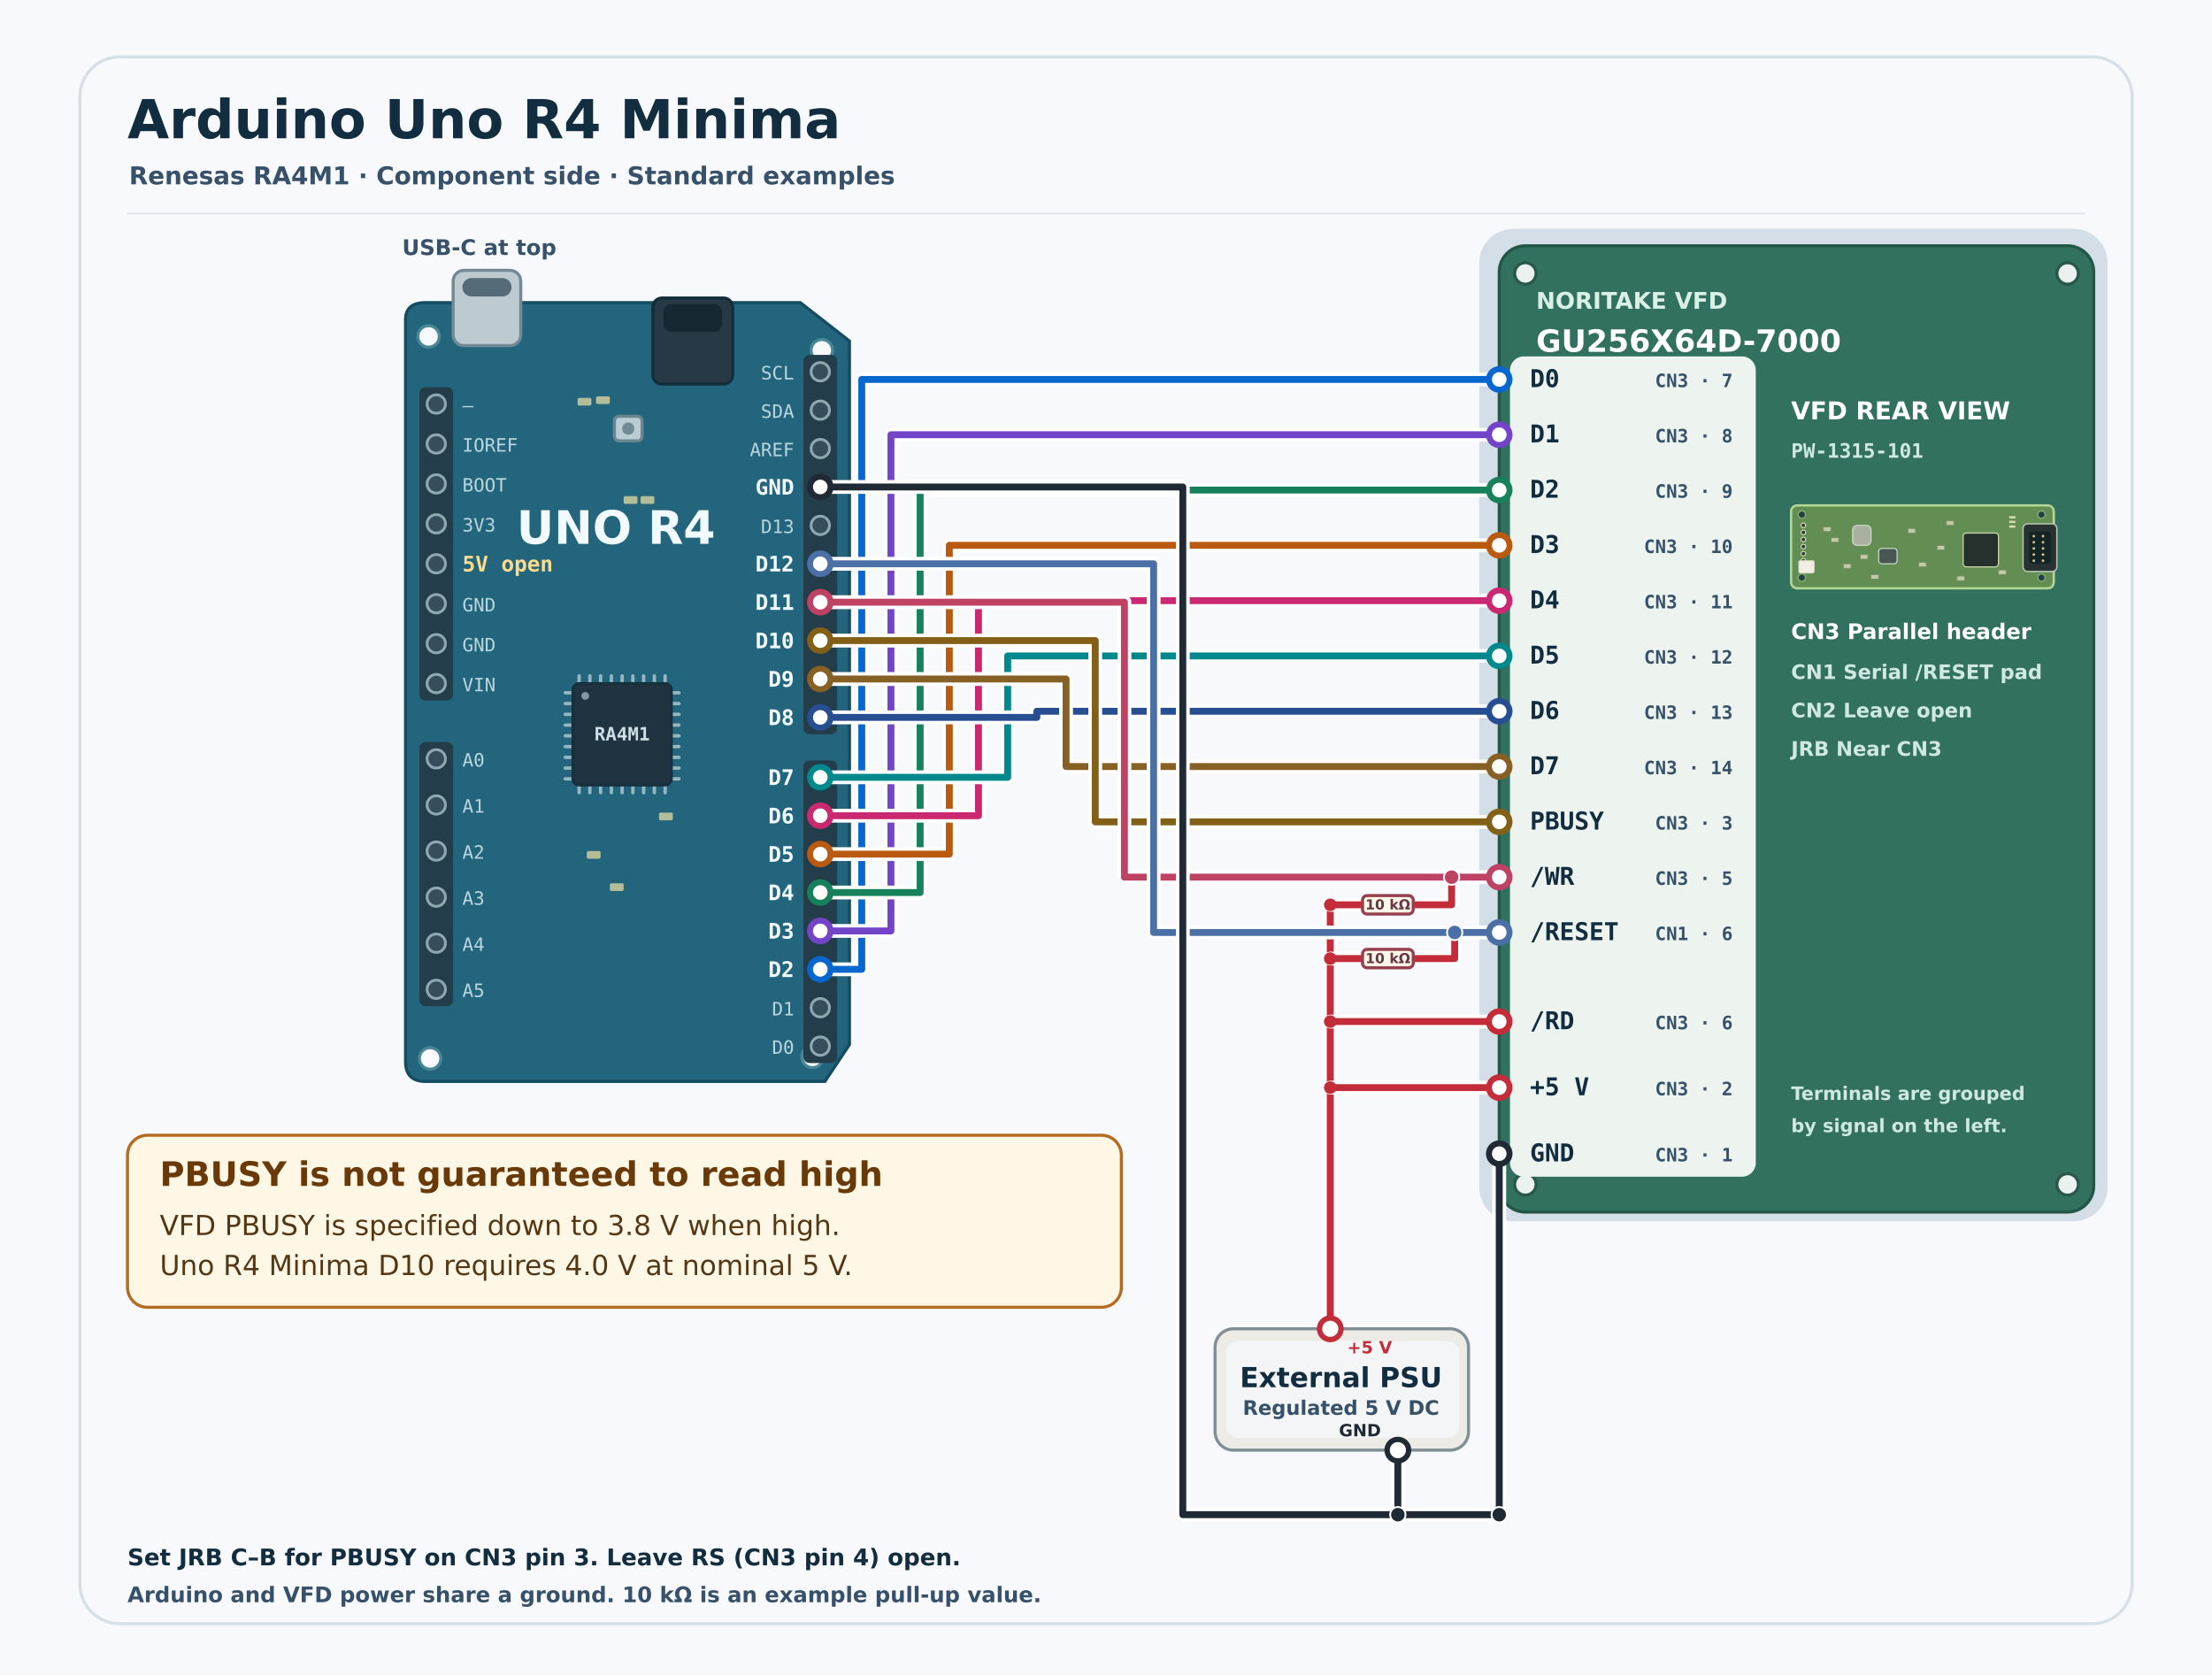
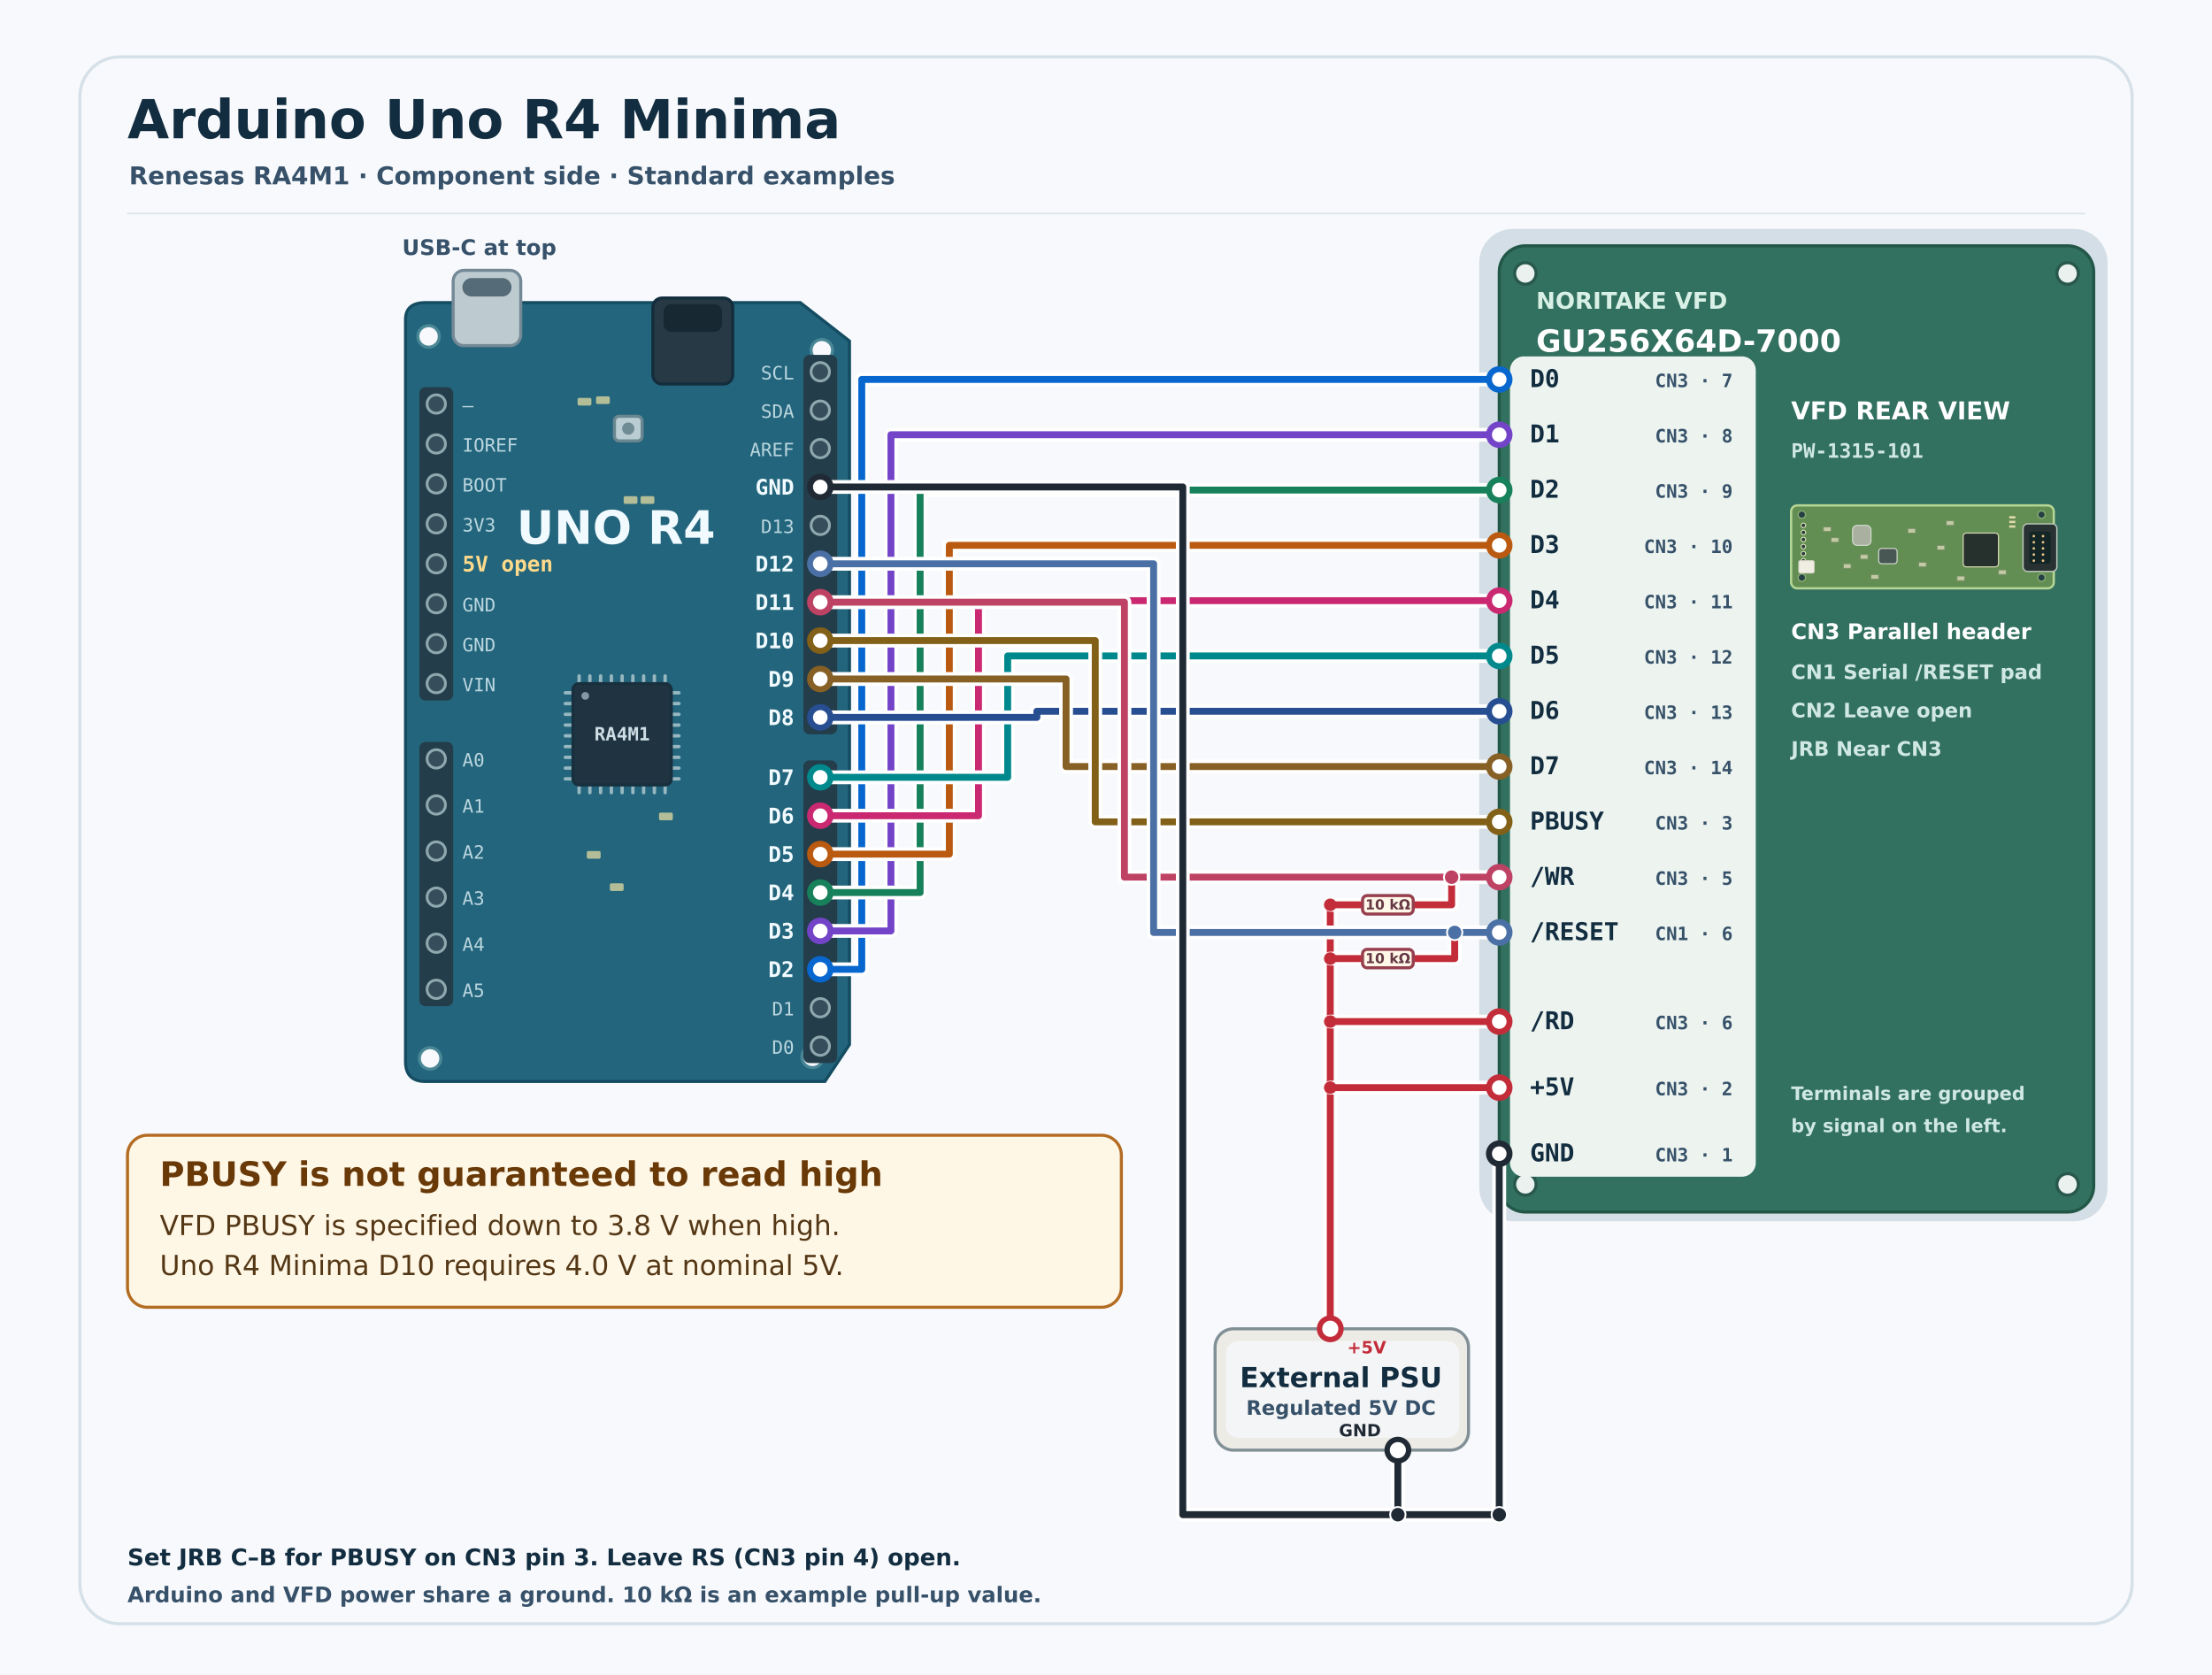
<svg xmlns="http://www.w3.org/2000/svg" width="1440" height="1090" viewBox="0 0 1440 1090" role="img" aria-labelledby="title description">
  <defs>
    <linearGradient id="glass" x2="0%" y2="100%">
      <stop stop-color="#13384a" />
      <stop offset="1" stop-color="#09232f" />
    </linearGradient>
    <pattern id="pixels" width="7" height="7" patternUnits="userSpaceOnUse">
      <rect width="3" height="3" rx="1" fill="#6497a5" opacity=".20" />
    </pattern>
  </defs>
  <rect x="0" y="0" width="1440" height="1090" rx="0" fill="#f7f9fc" stroke="none" stroke-width="1" />
  <rect x="52" y="37" width="1336" height="1020" rx="26" fill="none" stroke="#d5e0e8" stroke-width="2" />
  <text x="83" y="90" fill="#132d40" text-anchor="start" font-family="DejaVu Sans, Arial, sans-serif" font-size="35" font-weight="800">Arduino Uno R4 Minima</text>
  <text x="84" y="120" fill="#365169" text-anchor="start" font-family="DejaVu Sans, Arial, sans-serif" font-size="16" font-weight="550">Renesas RA4M1   ·   Component side   ·   Standard examples</text>
  <polyline points="83,139 1357,139" fill="none" stroke="#d9e4eb" stroke-width="1" stroke-linejoin="round" stroke-linecap="round" />
  <path d="M264 208 Q264 197 277 197 H521 L553 222 V680 L537 704 H277 Q264 704 264 691Z" fill="#23657c" stroke="#144c61" stroke-width="2" />
  <rect x="295" y="176" width="44" height="49" rx="7" fill="#bdcbd1" stroke="#748996" stroke-width="2" />
  <rect x="301" y="181" width="32" height="12" rx="6" fill="#556b77" stroke="none" stroke-width="1" />
  <rect x="425" y="194" width="52" height="56" rx="6" fill="#263944" stroke="#132d3d" stroke-width="2" />
  <rect x="432" y="198" width="38" height="18" rx="5" fill="#172833" stroke="none" stroke-width="1" />
  <text x="312" y="166" fill="#365169" text-anchor="middle" font-family="DejaVu Sans, Arial, sans-serif" font-size="14" font-weight="700">USB-C at top</text>
  <circle cx="279" cy="219" r="7" fill="#f7f9fc" stroke="#4a8796" stroke-width="2" />
  <circle cx="535" cy="228" r="7" fill="#f7f9fc" stroke="#4a8796" stroke-width="2" />
  <circle cx="280" cy="689" r="7" fill="#f7f9fc" stroke="#4a8796" stroke-width="2" />
  <circle cx="529" cy="688" r="7" fill="#f7f9fc" stroke="#4a8796" stroke-width="2" />
  <rect x="400" y="271" width="18" height="16" rx="3" fill="#bacdd3" stroke="#6a8791" stroke-width="2" />
  <circle cx="409" cy="279" r="4" fill="#6f8b94" stroke="none" stroke-width="1" />
  <rect x="376" y="259" width="9" height="5" rx="1" fill="#b3bd97" stroke="none" stroke-width="1" />
  <rect x="388" y="258" width="9" height="5" rx="1" fill="#b3bd97" stroke="none" stroke-width="1" />
  <rect x="406" y="323" width="9" height="5" rx="1" fill="#b3bd97" stroke="none" stroke-width="1" />
  <rect x="417" y="323" width="9" height="5" rx="1" fill="#b3bd97" stroke="none" stroke-width="1" />
  <rect x="382" y="554" width="9" height="5" rx="1" fill="#b3bd97" stroke="none" stroke-width="1" />
  <rect x="397" y="575" width="9" height="5" rx="1" fill="#b3bd97" stroke="none" stroke-width="1" />
  <rect x="429" y="529" width="9" height="5" rx="1" fill="#b3bd97" stroke="none" stroke-width="1" />
  <text x="401" y="354" fill="#f1fbff" text-anchor="middle" font-family="DejaVu Sans, Arial, sans-serif" font-size="30" font-weight="800">UNO R4</text>
  <g stroke="#97b7c0" stroke-width="2.2" stroke-linecap="round">
    <path d="M377 440v76 M368 451h74" />
    <path d="M384 440v76 M368 458h74" />
    <path d="M391 440v76 M368 465h74" />
    <path d="M398 440v76 M368 472h74" />
    <path d="M405 440v76 M368 479h74" />
    <path d="M412 440v76 M368 486h74" />
    <path d="M419 440v76 M368 493h74" />
    <path d="M426 440v76 M368 500h74" />
    <path d="M433 440v76 M368 507h74" />
  </g>
  <rect x="373" y="445" width="64" height="66" rx="4" fill="#203341" stroke="#18303e" stroke-width="2" />
  <circle cx="381" cy="453" r="2.5" fill="#829aa5" />
  <text x="405" y="482" fill="#cfdee5" text-anchor="middle" font-family="monospace" font-size="12" font-weight="650">RA4M1</text>
  <rect x="273" y="252" width="22" height="204" rx="4" fill="#233d4a" stroke="none" stroke-width="1" />
  <circle cx="284" cy="263" r="6" fill="#364e5b" stroke="#8fa8af" stroke-width="1.8" />
  <text x="301" y="268" fill="#bad6df" text-anchor="start" font-family="monospace" font-size="12" font-weight="450">–</text>
  <circle cx="284" cy="289" r="6" fill="#364e5b" stroke="#8fa8af" stroke-width="1.8" />
  <text x="301" y="294" fill="#bad6df" text-anchor="start" font-family="monospace" font-size="12" font-weight="450">IOREF</text>
  <circle cx="284" cy="315" r="6" fill="#364e5b" stroke="#8fa8af" stroke-width="1.8" />
  <text x="301" y="320" fill="#bad6df" text-anchor="start" font-family="monospace" font-size="12" font-weight="450">BOOT</text>
  <circle cx="284" cy="341" r="6" fill="#364e5b" stroke="#8fa8af" stroke-width="1.8" />
  <text x="301" y="346" fill="#bad6df" text-anchor="start" font-family="monospace" font-size="12" font-weight="450">3V3</text>
  <circle cx="284" cy="367" r="6" fill="#364e5b" stroke="#8fa8af" stroke-width="1.8" />
  <text x="301" y="372" fill="#ffda8b" text-anchor="start" font-family="monospace" font-size="14" font-weight="750">5V open</text>
  <circle cx="284" cy="393" r="6" fill="#364e5b" stroke="#8fa8af" stroke-width="1.8" />
  <text x="301" y="398" fill="#bad6df" text-anchor="start" font-family="monospace" font-size="12" font-weight="450">GND</text>
  <circle cx="284" cy="419" r="6" fill="#364e5b" stroke="#8fa8af" stroke-width="1.8" />
  <text x="301" y="424" fill="#bad6df" text-anchor="start" font-family="monospace" font-size="12" font-weight="450">GND</text>
  <circle cx="284" cy="445" r="6" fill="#364e5b" stroke="#8fa8af" stroke-width="1.8" />
  <text x="301" y="450" fill="#bad6df" text-anchor="start" font-family="monospace" font-size="12" font-weight="450">VIN</text>
  <rect x="273" y="483" width="22" height="172" rx="4" fill="#233d4a" stroke="none" stroke-width="1" />
  <circle cx="284" cy="494" r="6" fill="#364e5b" stroke="#8fa8af" stroke-width="1.8" />
  <text x="301" y="499" fill="#bad6df" text-anchor="start" font-family="monospace" font-size="12" font-weight="450">A0</text>
  <circle cx="284" cy="524" r="6" fill="#364e5b" stroke="#8fa8af" stroke-width="1.8" />
  <text x="301" y="529" fill="#bad6df" text-anchor="start" font-family="monospace" font-size="12" font-weight="450">A1</text>
  <circle cx="284" cy="554" r="6" fill="#364e5b" stroke="#8fa8af" stroke-width="1.8" />
  <text x="301" y="559" fill="#bad6df" text-anchor="start" font-family="monospace" font-size="12" font-weight="450">A2</text>
  <circle cx="284" cy="584" r="6" fill="#364e5b" stroke="#8fa8af" stroke-width="1.8" />
  <text x="301" y="589" fill="#bad6df" text-anchor="start" font-family="monospace" font-size="12" font-weight="450">A3</text>
  <circle cx="284" cy="614" r="6" fill="#364e5b" stroke="#8fa8af" stroke-width="1.8" />
  <text x="301" y="619" fill="#bad6df" text-anchor="start" font-family="monospace" font-size="12" font-weight="450">A4</text>
  <circle cx="284" cy="644" r="6" fill="#364e5b" stroke="#8fa8af" stroke-width="1.8" />
  <text x="301" y="649" fill="#bad6df" text-anchor="start" font-family="monospace" font-size="12" font-weight="450">A5</text>
  <rect x="523" y="231" width="22" height="247" rx="4" fill="#233d4a" stroke="none" stroke-width="1" />
  <circle cx="534" cy="242" r="6" fill="#364e5b" stroke="#8fa8af" stroke-width="1.8" />
  <text x="517" y="247" fill="#bad6df" text-anchor="end" font-family="monospace" font-size="12" font-weight="450">SCL</text>
  <circle cx="534" cy="267" r="6" fill="#364e5b" stroke="#8fa8af" stroke-width="1.8" />
  <text x="517" y="272" fill="#bad6df" text-anchor="end" font-family="monospace" font-size="12" font-weight="450">SDA</text>
  <circle cx="534" cy="292" r="6" fill="#364e5b" stroke="#8fa8af" stroke-width="1.8" />
  <text x="517" y="297" fill="#bad6df" text-anchor="end" font-family="monospace" font-size="12" font-weight="450">AREF</text>
  <circle cx="534" cy="317" r="6" fill="#364e5b" stroke="#8fa8af" stroke-width="1.8" />
  <text x="517" y="322" fill="#f1fbff" text-anchor="end" font-family="monospace" font-size="14" font-weight="750">GND</text>
  <circle cx="534" cy="342" r="6" fill="#364e5b" stroke="#8fa8af" stroke-width="1.8" />
  <text x="517" y="347" fill="#bad6df" text-anchor="end" font-family="monospace" font-size="12" font-weight="450">D13</text>
  <circle cx="534" cy="367" r="6" fill="#364e5b" stroke="#8fa8af" stroke-width="1.8" />
  <text x="517" y="372" fill="#f1fbff" text-anchor="end" font-family="monospace" font-size="14" font-weight="750">D12</text>
  <circle cx="534" cy="392" r="6" fill="#364e5b" stroke="#8fa8af" stroke-width="1.8" />
  <text x="517" y="397" fill="#f1fbff" text-anchor="end" font-family="monospace" font-size="14" font-weight="750">D11</text>
  <circle cx="534" cy="417" r="6" fill="#364e5b" stroke="#8fa8af" stroke-width="1.8" />
  <text x="517" y="422" fill="#f1fbff" text-anchor="end" font-family="monospace" font-size="14" font-weight="750">D10</text>
  <circle cx="534" cy="442" r="6" fill="#364e5b" stroke="#8fa8af" stroke-width="1.8" />
  <text x="517" y="447" fill="#f1fbff" text-anchor="end" font-family="monospace" font-size="14" font-weight="750">D9</text>
  <circle cx="534" cy="467" r="6" fill="#364e5b" stroke="#8fa8af" stroke-width="1.8" />
  <text x="517" y="472" fill="#f1fbff" text-anchor="end" font-family="monospace" font-size="14" font-weight="750">D8</text>
  <rect x="523" y="495" width="22" height="197" rx="4" fill="#233d4a" stroke="none" stroke-width="1" />
  <circle cx="534" cy="506" r="6" fill="#364e5b" stroke="#8fa8af" stroke-width="1.8" />
  <text x="517" y="511" fill="#f1fbff" text-anchor="end" font-family="monospace" font-size="14" font-weight="750">D7</text>
  <circle cx="534" cy="531" r="6" fill="#364e5b" stroke="#8fa8af" stroke-width="1.8" />
  <text x="517" y="536" fill="#f1fbff" text-anchor="end" font-family="monospace" font-size="14" font-weight="750">D6</text>
  <circle cx="534" cy="556" r="6" fill="#364e5b" stroke="#8fa8af" stroke-width="1.8" />
  <text x="517" y="561" fill="#f1fbff" text-anchor="end" font-family="monospace" font-size="14" font-weight="750">D5</text>
  <circle cx="534" cy="581" r="6" fill="#364e5b" stroke="#8fa8af" stroke-width="1.8" />
  <text x="517" y="586" fill="#f1fbff" text-anchor="end" font-family="monospace" font-size="14" font-weight="750">D4</text>
  <circle cx="534" cy="606" r="6" fill="#364e5b" stroke="#8fa8af" stroke-width="1.8" />
  <text x="517" y="611" fill="#f1fbff" text-anchor="end" font-family="monospace" font-size="14" font-weight="750">D3</text>
  <circle cx="534" cy="631" r="6" fill="#364e5b" stroke="#8fa8af" stroke-width="1.8" />
  <text x="517" y="636" fill="#f1fbff" text-anchor="end" font-family="monospace" font-size="14" font-weight="750">D2</text>
  <circle cx="534" cy="656" r="6" fill="#364e5b" stroke="#8fa8af" stroke-width="1.8" />
  <text x="517" y="661" fill="#bad6df" text-anchor="end" font-family="monospace" font-size="12" font-weight="450">D1</text>
  <circle cx="534" cy="681" r="6" fill="#364e5b" stroke="#8fa8af" stroke-width="1.8" />
  <text x="517" y="686" fill="#bad6df" text-anchor="end" font-family="monospace" font-size="12" font-weight="450">D0</text>
  <rect x="963" y="149" width="409" height="646" rx="22" fill="#d4dee6" stroke="none" stroke-width="1" />
  <rect x="976" y="160" width="387" height="629" rx="17" fill="#32705f" stroke="#225748" stroke-width="2" />
  <circle cx="993" cy="178" r="7" fill="#eaf1ef" stroke="#28584b" stroke-width="2" />
  <circle cx="1346" cy="178" r="7" fill="#eaf1ef" stroke="#28584b" stroke-width="2" />
  <circle cx="993" cy="771" r="7" fill="#eaf1ef" stroke="#28584b" stroke-width="2" />
  <circle cx="1346" cy="771" r="7" fill="#eaf1ef" stroke="#28584b" stroke-width="2" />
  <text x="1000" y="201" fill="#d9f0e7" text-anchor="start" font-family="DejaVu Sans, Arial, sans-serif" font-size="15" font-weight="750">NORITAKE VFD</text>
  <text x="1000" y="229" fill="#ffffff" text-anchor="start" font-family="DejaVu Sans, Arial, sans-serif" font-size="20" font-weight="800">GU256X64D-7000</text>
  <text x="1166" y="273" fill="#ffffff" text-anchor="start" font-family="DejaVu Sans, Arial, sans-serif" font-size="16" font-weight="800">VFD REAR VIEW</text>
  <text x="1166" y="298" fill="#d0e8e2" text-anchor="start" font-family="monospace" font-size="13" font-weight="680">PW-1315-101</text>
  <rect x="1166" y="329" width="171" height="54" rx="4" fill="#628e53" stroke="#b5d694" stroke-width="1.5" />
  <circle cx="1173" cy="335" r="2.4" fill="#244044" stroke="#8aac74" stroke-width="0.8" />
  <circle cx="1173" cy="376" r="2.4" fill="#244044" stroke="#8aac74" stroke-width="0.8" />
  <circle cx="1329" cy="335" r="2.4" fill="#244044" stroke="#8aac74" stroke-width="0.8" />
  <circle cx="1329" cy="376" r="2.4" fill="#244044" stroke="#8aac74" stroke-width="0.8" />
  <circle cx="1174" cy="342.0" r="1.5" fill="#293c3d" stroke="#dce3b4" stroke-width="0.65" />
  <circle cx="1174" cy="346.6" r="1.5" fill="#293c3d" stroke="#dce3b4" stroke-width="0.65" />
  <circle cx="1174" cy="351.2" r="1.5" fill="#293c3d" stroke="#dce3b4" stroke-width="0.65" />
  <circle cx="1174" cy="355.8" r="1.5" fill="#293c3d" stroke="#dce3b4" stroke-width="0.65" />
  <circle cx="1174" cy="360.4" r="1.5" fill="#293c3d" stroke="#dce3b4" stroke-width="0.65" />
  <circle cx="1174" cy="365.0" r="1.5" fill="#293c3d" stroke="#dce3b4" stroke-width="0.65" />
  <rect x="1171" y="365" width="10" height="8" rx="1" fill="#f0eee3" stroke="#d6d4c6" stroke-width="0.65" />
  <rect x="1278" y="347" width="23" height="22" rx="2" fill="#26312d" stroke="#d2d6af" stroke-width="0.75" />
  <rect x="1206" y="342" width="12" height="13" rx="3" fill="#a9b0a0" stroke="#d1dccc" stroke-width="0.7" />
  <rect x="1223" y="357" width="12" height="10" rx="2" fill="#495754" stroke="#d1dccc" stroke-width="0.7" />
  <rect x="1317" y="341" width="22" height="31" rx="3" fill="#283233" stroke="#bac4b6" stroke-width="0.9" />
  <rect x="1321" y="346" width="14" height="21" rx="2" fill="#142526" stroke="none" stroke-width="1" />
  <circle cx="1324" cy="349" r="0.85" fill="#e9c487" stroke="none" stroke-width="1" />
  <circle cx="1330" cy="349" r="0.85" fill="#e9c487" stroke="none" stroke-width="1" />
  <circle cx="1324" cy="353" r="0.85" fill="#e9c487" stroke="none" stroke-width="1" />
  <circle cx="1330" cy="353" r="0.85" fill="#e9c487" stroke="none" stroke-width="1" />
  <circle cx="1324" cy="357" r="0.85" fill="#e9c487" stroke="none" stroke-width="1" />
  <circle cx="1330" cy="357" r="0.85" fill="#e9c487" stroke="none" stroke-width="1" />
  <circle cx="1324" cy="361" r="0.85" fill="#e9c487" stroke="none" stroke-width="1" />
  <circle cx="1330" cy="361" r="0.85" fill="#e9c487" stroke="none" stroke-width="1" />
  <circle cx="1324" cy="365" r="0.85" fill="#e9c487" stroke="none" stroke-width="1" />
  <circle cx="1330" cy="365" r="0.85" fill="#e9c487" stroke="none" stroke-width="1" />
  <rect x="1308" y="336" width="4" height="1.5" rx="0" fill="#e0d8aa" stroke="none" stroke-width="1" />
  <rect x="1308" y="339" width="4" height="1.5" rx="0" fill="#e0d8aa" stroke="none" stroke-width="1" />
  <rect x="1308" y="342" width="4" height="1.5" rx="0" fill="#e0d8aa" stroke="none" stroke-width="1" />
  <rect x="1187" y="343" width="5" height="3" rx="0" fill="#c3caa4" stroke="#758f66" stroke-width="0.55" />
  <rect x="1192" y="350" width="5" height="3" rx="0" fill="#c3caa4" stroke="#758f66" stroke-width="0.55" />
  <rect x="1200" y="367" width="5" height="3" rx="0" fill="#c3caa4" stroke="#758f66" stroke-width="0.55" />
  <rect x="1211" y="361" width="5" height="3" rx="0" fill="#c3caa4" stroke="#758f66" stroke-width="0.55" />
  <rect x="1218" y="374" width="5" height="3" rx="0" fill="#c3caa4" stroke="#758f66" stroke-width="0.55" />
  <rect x="1242" y="344" width="5" height="3" rx="0" fill="#c3caa4" stroke="#758f66" stroke-width="0.55" />
  <rect x="1249" y="366" width="5" height="3" rx="0" fill="#c3caa4" stroke="#758f66" stroke-width="0.55" />
  <rect x="1261" y="355" width="5" height="3" rx="0" fill="#c3caa4" stroke="#758f66" stroke-width="0.55" />
  <rect x="1267" y="339" width="5" height="3" rx="0" fill="#c3caa4" stroke="#758f66" stroke-width="0.55" />
  <rect x="1274" y="375" width="5" height="3" rx="0" fill="#c3caa4" stroke="#758f66" stroke-width="0.55" />
  <rect x="1301" y="371" width="5" height="3" rx="0" fill="#c3caa4" stroke="#758f66" stroke-width="0.55" />
  <text x="1166" y="416" fill="#ffffff" text-anchor="start" font-family="DejaVu Sans, Arial, sans-serif" font-size="14" font-weight="750">CN3  Parallel header</text>
  <text x="1166" y="442" fill="#d0e8e2" text-anchor="start" font-family="DejaVu Sans, Arial, sans-serif" font-size="13" font-weight="650">CN1  Serial /RESET pad</text>
  <text x="1166" y="467" fill="#d0e8e2" text-anchor="start" font-family="DejaVu Sans, Arial, sans-serif" font-size="13" font-weight="650">CN2  Leave open</text>
  <text x="1166" y="492" fill="#d0e8e2" text-anchor="start" font-family="DejaVu Sans, Arial, sans-serif" font-size="13" font-weight="650">JRB  Near CN3</text>
  <text x="1166" y="716" fill="#d0e8e2" text-anchor="start" font-family="DejaVu Sans, Arial, sans-serif" font-size="12" font-weight="650">Terminals are grouped</text>
  <text x="1166" y="737" fill="#d0e8e2" text-anchor="start" font-family="DejaVu Sans, Arial, sans-serif" font-size="12" font-weight="650">by signal on the left.</text>
  <rect x="983" y="232" width="160" height="534" rx="9" fill="#edf4f0" stroke="none" stroke-width="1" />
  <text x="996" y="252" fill="#132d40" text-anchor="start" font-family="monospace" font-size="16" font-weight="750">D0</text>
  <text x="1128" y="252" fill="#365169" text-anchor="end" font-family="monospace" font-size="12" font-weight="625">CN3 · 7</text>
  <text x="996" y="288" fill="#132d40" text-anchor="start" font-family="monospace" font-size="16" font-weight="750">D1</text>
  <text x="1128" y="288" fill="#365169" text-anchor="end" font-family="monospace" font-size="12" font-weight="625">CN3 · 8</text>
  <text x="996" y="324" fill="#132d40" text-anchor="start" font-family="monospace" font-size="16" font-weight="750">D2</text>
  <text x="1128" y="324" fill="#365169" text-anchor="end" font-family="monospace" font-size="12" font-weight="625">CN3 · 9</text>
  <text x="996" y="360" fill="#132d40" text-anchor="start" font-family="monospace" font-size="16" font-weight="750">D3</text>
  <text x="1128" y="360" fill="#365169" text-anchor="end" font-family="monospace" font-size="12" font-weight="625">CN3 · 10</text>
  <text x="996" y="396" fill="#132d40" text-anchor="start" font-family="monospace" font-size="16" font-weight="750">D4</text>
  <text x="1128" y="396" fill="#365169" text-anchor="end" font-family="monospace" font-size="12" font-weight="625">CN3 · 11</text>
  <text x="996" y="432" fill="#132d40" text-anchor="start" font-family="monospace" font-size="16" font-weight="750">D5</text>
  <text x="1128" y="432" fill="#365169" text-anchor="end" font-family="monospace" font-size="12" font-weight="625">CN3 · 12</text>
  <text x="996" y="468" fill="#132d40" text-anchor="start" font-family="monospace" font-size="16" font-weight="750">D6</text>
  <text x="1128" y="468" fill="#365169" text-anchor="end" font-family="monospace" font-size="12" font-weight="625">CN3 · 13</text>
  <text x="996" y="504" fill="#132d40" text-anchor="start" font-family="monospace" font-size="16" font-weight="750">D7</text>
  <text x="1128" y="504" fill="#365169" text-anchor="end" font-family="monospace" font-size="12" font-weight="625">CN3 · 14</text>
  <text x="996" y="540" fill="#132d40" text-anchor="start" font-family="monospace" font-size="16" font-weight="750">PBUSY</text>
  <text x="1128" y="540" fill="#365169" text-anchor="end" font-family="monospace" font-size="12" font-weight="625">CN3 · 3</text>
  <text x="996" y="576" fill="#132d40" text-anchor="start" font-family="monospace" font-size="16" font-weight="750">/WR</text>
  <text x="1128" y="576" fill="#365169" text-anchor="end" font-family="monospace" font-size="12" font-weight="625">CN3 · 5</text>
  <text x="996" y="612" fill="#132d40" text-anchor="start" font-family="monospace" font-size="16" font-weight="750">/RESET</text>
  <text x="1128" y="612" fill="#365169" text-anchor="end" font-family="monospace" font-size="12" font-weight="625">CN1 · 6</text>
  <text x="996" y="670" fill="#132d40" text-anchor="start" font-family="monospace" font-size="16" font-weight="750">/RD</text>
  <text x="1128" y="670" fill="#365169" text-anchor="end" font-family="monospace" font-size="12" font-weight="625">CN3 · 6</text>
-   <text x="996" y="713" fill="#132d40" text-anchor="start" font-family="monospace" font-size="16" font-weight="750">+5 V</text>
+   <text x="996" y="713" fill="#132d40" text-anchor="start" font-family="monospace" font-size="16" font-weight="750">+5V</text>
  <text x="1128" y="713" fill="#365169" text-anchor="end" font-family="monospace" font-size="12" font-weight="625">CN3 · 2</text>
  <text x="996" y="756" fill="#132d40" text-anchor="start" font-family="monospace" font-size="16" font-weight="750">GND</text>
  <text x="1128" y="756" fill="#365169" text-anchor="end" font-family="monospace" font-size="12" font-weight="625">CN3 · 1</text>
  <rect x="791" y="865" width="165" height="79" rx="12" fill="#edebe5" stroke="#819096" stroke-width="2" />
  <rect x="798" y="873" width="152" height="63" rx="8" fill="#f4f5f6" stroke="none" stroke-width="1" />
-   <text x="877" y="881" fill="#c32c39" text-anchor="start" font-family="DejaVu Sans, Arial, sans-serif" font-size="11" font-weight="800">+5 V</text>
+   <text x="877" y="881" fill="#c32c39" text-anchor="start" font-family="DejaVu Sans, Arial, sans-serif" font-size="11" font-weight="800">+5V</text>
  <text x="899" y="935" fill="#202a35" text-anchor="end" font-family="DejaVu Sans, Arial, sans-serif" font-size="11" font-weight="800">GND</text>
  <text x="873" y="903" fill="#132d40" text-anchor="middle" font-family="DejaVu Sans, Arial, sans-serif" font-size="18" font-weight="810">External PSU</text>
-   <text x="873" y="921" fill="#365169" text-anchor="middle" font-family="DejaVu Sans, Arial, sans-serif" font-size="13" font-weight="750">Regulated 5 V DC</text>
+   <text x="873" y="921" fill="#365169" text-anchor="middle" font-family="DejaVu Sans, Arial, sans-serif" font-size="13" font-weight="750">Regulated 5V DC</text>
  <polyline points="866,865 866,589" fill="none" stroke="#ffffff" stroke-width="9" stroke-linejoin="round" stroke-linecap="round" />
  <polyline points="866,865 866,589" fill="none" stroke="#c32c39" stroke-width="4.5" stroke-linejoin="round" stroke-linecap="round" data-net="psu-positive" />
  <polyline points="866,665 976,665" fill="none" stroke="#ffffff" stroke-width="9" stroke-linejoin="round" stroke-linecap="round" />
  <polyline points="866,665 976,665" fill="none" stroke="#c32c39" stroke-width="4.5" stroke-linejoin="round" stroke-linecap="round" data-net="psu-positive" data-signal="/RD" />
  <polyline points="866,708 976,708" fill="none" stroke="#ffffff" stroke-width="9" stroke-linejoin="round" stroke-linecap="round" />
-   <polyline points="866,708 976,708" fill="none" stroke="#c32c39" stroke-width="4.5" stroke-linejoin="round" stroke-linecap="round" data-net="psu-positive" data-signal="+5 V" />
+   <polyline points="866,708 976,708" fill="none" stroke="#c32c39" stroke-width="4.5" stroke-linejoin="round" stroke-linecap="round" data-net="psu-positive" data-signal="+5V" />
  <polyline points="866,589 945,589 945,571" fill="none" stroke="#ffffff" stroke-width="9" stroke-linejoin="round" stroke-linecap="round" />
  <polyline points="866,589 945,589 945,571" fill="none" stroke="#c32c39" stroke-width="4.5" stroke-linejoin="round" stroke-linecap="round" data-net="pull-up-/WR" />
  <polyline points="866,624 947,624 947,607" fill="none" stroke="#ffffff" stroke-width="9" stroke-linejoin="round" stroke-linecap="round" />
  <polyline points="866,624 947,624 947,607" fill="none" stroke="#c32c39" stroke-width="4.5" stroke-linejoin="round" stroke-linecap="round" data-net="pull-up-/RESET" />
  <rect x="887" y="583" width="33" height="12" rx="3" fill="#fff7e7" stroke="#963f4e" stroke-width="2" />
  <text x="903.5" y="592" fill="#653744" text-anchor="middle" font-family="DejaVu Sans, Arial, sans-serif" font-size="9" font-weight="750">10 kΩ</text>
  <rect x="887" y="618" width="33" height="12" rx="3" fill="#fff7e7" stroke="#963f4e" stroke-width="2" />
  <text x="903.5" y="627" fill="#653744" text-anchor="middle" font-family="DejaVu Sans, Arial, sans-serif" font-size="9" font-weight="750">10 kΩ</text>
  <circle cx="866" cy="589" r="4.1" fill="#c32c39" stroke="none" stroke-width="1" />
  <circle cx="866" cy="624" r="4.1" fill="#c32c39" stroke="none" stroke-width="1" />
  <circle cx="866" cy="665" r="4.1" fill="#c32c39" stroke="none" stroke-width="1" />
  <circle cx="866" cy="708" r="4.1" fill="#c32c39" stroke="none" stroke-width="1" />
  <polyline points="910,944 910,986" fill="none" stroke="#ffffff" stroke-width="9" stroke-linejoin="round" stroke-linecap="round" />
  <polyline points="910,944 910,986" fill="none" stroke="#202a35" stroke-width="4.5" stroke-linejoin="round" stroke-linecap="round" data-net="psu-ground" />
  <polyline points="976,986 976,751" fill="none" stroke="#ffffff" stroke-width="9" stroke-linejoin="round" stroke-linecap="round" />
  <polyline points="976,986 976,751" fill="none" stroke="#202a35" stroke-width="4.5" stroke-linejoin="round" stroke-linecap="round" data-net="vfd-ground" />
  <polyline points="534,631 561,631 561,247 976,247" fill="none" stroke="#ffffff" stroke-width="9" stroke-linejoin="round" stroke-linecap="round" />
  <polyline points="534,631 561,631 561,247 976,247" fill="none" stroke="#0767ce" stroke-width="4.5" stroke-linejoin="round" stroke-linecap="round" data-signal="D0" data-board-pin="D2" data-vfd-pin="CN3 · 7" />
  <circle cx="534" cy="631" r="6.7" fill="#ffffff" stroke="#0767ce" stroke-width="3.9" />
  <polyline points="534,606 580,606 580,283 976,283" fill="none" stroke="#ffffff" stroke-width="9" stroke-linejoin="round" stroke-linecap="round" />
  <polyline points="534,606 580,606 580,283 976,283" fill="none" stroke="#7344c8" stroke-width="4.5" stroke-linejoin="round" stroke-linecap="round" data-signal="D1" data-board-pin="D3" data-vfd-pin="CN3 · 8" />
  <circle cx="534" cy="606" r="6.7" fill="#ffffff" stroke="#7344c8" stroke-width="3.9" />
  <polyline points="534,581 599,581 599,319 976,319" fill="none" stroke="#ffffff" stroke-width="9" stroke-linejoin="round" stroke-linecap="round" />
  <polyline points="534,581 599,581 599,319 976,319" fill="none" stroke="#16815a" stroke-width="4.5" stroke-linejoin="round" stroke-linecap="round" data-signal="D2" data-board-pin="D4" data-vfd-pin="CN3 · 9" />
  <circle cx="534" cy="581" r="6.7" fill="#ffffff" stroke="#16815a" stroke-width="3.9" />
  <polyline points="534,556 618,556 618,355 976,355" fill="none" stroke="#ffffff" stroke-width="9" stroke-linejoin="round" stroke-linecap="round" />
  <polyline points="534,556 618,556 618,355 976,355" fill="none" stroke="#b95a10" stroke-width="4.5" stroke-linejoin="round" stroke-linecap="round" data-signal="D3" data-board-pin="D5" data-vfd-pin="CN3 · 10" />
  <circle cx="534" cy="556" r="6.7" fill="#ffffff" stroke="#b95a10" stroke-width="3.9" />
  <polyline points="534,531 637,531 637,391 976,391" fill="none" stroke="#ffffff" stroke-width="9" stroke-linejoin="round" stroke-linecap="round" />
  <polyline points="534,531 637,531 637,391 976,391" fill="none" stroke="#ca2972" stroke-width="4.5" stroke-linejoin="round" stroke-linecap="round" data-signal="D4" data-board-pin="D6" data-vfd-pin="CN3 · 11" />
  <circle cx="534" cy="531" r="6.7" fill="#ffffff" stroke="#ca2972" stroke-width="3.9" />
  <polyline points="534,506 656,506 656,427 976,427" fill="none" stroke="#ffffff" stroke-width="9" stroke-linejoin="round" stroke-linecap="round" />
  <polyline points="534,506 656,506 656,427 976,427" fill="none" stroke="#00898c" stroke-width="4.5" stroke-linejoin="round" stroke-linecap="round" data-signal="D5" data-board-pin="D7" data-vfd-pin="CN3 · 12" />
  <circle cx="534" cy="506" r="6.7" fill="#ffffff" stroke="#00898c" stroke-width="3.9" />
  <polyline points="534,467 675,467 675,463 976,463" fill="none" stroke="#ffffff" stroke-width="9" stroke-linejoin="round" stroke-linecap="round" />
  <polyline points="534,467 675,467 675,463 976,463" fill="none" stroke="#284e92" stroke-width="4.5" stroke-linejoin="round" stroke-linecap="round" data-signal="D6" data-board-pin="D8" data-vfd-pin="CN3 · 13" />
  <circle cx="534" cy="467" r="6.7" fill="#ffffff" stroke="#284e92" stroke-width="3.9" />
  <polyline points="534,442 694,442 694,499 976,499" fill="none" stroke="#ffffff" stroke-width="9" stroke-linejoin="round" stroke-linecap="round" />
  <polyline points="534,442 694,442 694,499 976,499" fill="none" stroke="#866025" stroke-width="4.5" stroke-linejoin="round" stroke-linecap="round" data-signal="D7" data-board-pin="D9" data-vfd-pin="CN3 · 14" />
  <circle cx="534" cy="442" r="6.7" fill="#ffffff" stroke="#866025" stroke-width="3.9" />
  <polyline points="534,417 713,417 713,535 976,535" fill="none" stroke="#ffffff" stroke-width="9" stroke-linejoin="round" stroke-linecap="round" />
  <polyline points="534,417 713,417 713,535 976,535" fill="none" stroke="#826017" stroke-width="4.5" stroke-linejoin="round" stroke-linecap="round" data-signal="PBUSY" data-board-pin="D10" data-vfd-pin="CN3 · 3" />
  <circle cx="534" cy="417" r="6.7" fill="#ffffff" stroke="#826017" stroke-width="3.9" />
  <polyline points="534,392 732,392 732,571 976,571" fill="none" stroke="#ffffff" stroke-width="9" stroke-linejoin="round" stroke-linecap="round" />
  <polyline points="534,392 732,392 732,571 976,571" fill="none" stroke="#bd4263" stroke-width="4.5" stroke-linejoin="round" stroke-linecap="round" data-signal="/WR" data-board-pin="D11" data-vfd-pin="CN3 · 5" />
  <circle cx="534" cy="392" r="6.7" fill="#ffffff" stroke="#bd4263" stroke-width="3.9" />
  <polyline points="534,367 751,367 751,607 976,607" fill="none" stroke="#ffffff" stroke-width="9" stroke-linejoin="round" stroke-linecap="round" />
  <polyline points="534,367 751,367 751,607 976,607" fill="none" stroke="#4b70a5" stroke-width="4.5" stroke-linejoin="round" stroke-linecap="round" data-signal="/RESET" data-board-pin="D12" data-vfd-pin="CN1 · 6" />
  <circle cx="534" cy="367" r="6.7" fill="#ffffff" stroke="#4b70a5" stroke-width="3.9" />
  <polyline points="534,317 770,317 770,986 976,986" fill="none" stroke="#ffffff" stroke-width="9" stroke-linejoin="round" stroke-linecap="round" />
  <polyline points="534,317 770,317 770,986 976,986" fill="none" stroke="#202a35" stroke-width="4.5" stroke-linejoin="round" stroke-linecap="round" data-signal="GND" data-board-pin="GND" data-vfd-pin="CN3 · 1" />
  <circle cx="534" cy="317" r="6.7" fill="#ffffff" stroke="#202a35" stroke-width="3.9" />
  <circle cx="945" cy="571" r="5.0" fill="#bd4263" stroke="#ffffff" stroke-width="1.2" />
  <circle cx="947" cy="607" r="5.0" fill="#4b70a5" stroke="#ffffff" stroke-width="1.2" />
  <circle cx="910" cy="986" r="5.0" fill="#202a35" stroke="#ffffff" stroke-width="1.2" />
  <circle cx="976" cy="986" r="5.0" fill="#202a35" stroke="#ffffff" stroke-width="1.2" />
  <circle cx="976" cy="247" r="6.7" fill="#ffffff" stroke="#0767ce" stroke-width="3.9" />
  <circle cx="976" cy="283" r="6.7" fill="#ffffff" stroke="#7344c8" stroke-width="3.9" />
  <circle cx="976" cy="319" r="6.7" fill="#ffffff" stroke="#16815a" stroke-width="3.9" />
  <circle cx="976" cy="355" r="6.7" fill="#ffffff" stroke="#b95a10" stroke-width="3.9" />
  <circle cx="976" cy="391" r="6.7" fill="#ffffff" stroke="#ca2972" stroke-width="3.9" />
  <circle cx="976" cy="427" r="6.7" fill="#ffffff" stroke="#00898c" stroke-width="3.9" />
  <circle cx="976" cy="463" r="6.7" fill="#ffffff" stroke="#284e92" stroke-width="3.9" />
  <circle cx="976" cy="499" r="6.7" fill="#ffffff" stroke="#866025" stroke-width="3.9" />
  <circle cx="976" cy="535" r="6.7" fill="#ffffff" stroke="#826017" stroke-width="3.9" />
  <circle cx="976" cy="571" r="6.7" fill="#ffffff" stroke="#bd4263" stroke-width="3.9" />
  <circle cx="976" cy="607" r="6.7" fill="#ffffff" stroke="#4b70a5" stroke-width="3.9" />
  <circle cx="976" cy="665" r="6.7" fill="#ffffff" stroke="#c32c39" stroke-width="3.9" />
  <circle cx="976" cy="708" r="6.7" fill="#ffffff" stroke="#c32c39" stroke-width="3.9" />
  <circle cx="976" cy="751" r="6.7" fill="#ffffff" stroke="#202a35" stroke-width="3.9" />
  <circle cx="866" cy="865" r="7" fill="#ffffff" stroke="#c32c39" stroke-width="3.5" />
  <circle cx="910" cy="944" r="7" fill="#ffffff" stroke="#202a35" stroke-width="3.5" />
  <rect x="83" y="739" width="647" height="112" rx="13" fill="#fff7e6" stroke="#b46c23" stroke-width="2" />
  <text x="104" y="772" fill="#693907" font-family="DejaVu Sans, Arial, sans-serif" font-size="22" font-weight="800">PBUSY is not guaranteed to read high</text>
  <text x="104" y="804" fill="#543715" font-family="DejaVu Sans, Arial, sans-serif" font-size="18">VFD PBUSY is specified down to 3.8 V when high.</text>
-   <text x="104" y="830" fill="#543715" font-family="DejaVu Sans, Arial, sans-serif" font-size="18">Uno R4 Minima D10 requires 4.0 V at nominal 5 V.</text>
+   <text x="104" y="830" fill="#543715" font-family="DejaVu Sans, Arial, sans-serif" font-size="18">Uno R4 Minima D10 requires 4.0 V at nominal 5V.</text>
  <text x="83" y="1019" fill="#132d40" text-anchor="start" font-family="DejaVu Sans, Arial, sans-serif" font-size="15" font-weight="650">Set JRB C–B for PBUSY on CN3 pin 3. Leave RS (CN3 pin 4) open.</text>
  <text x="83" y="1043" fill="#365169" text-anchor="start" font-family="DejaVu Sans, Arial, sans-serif" font-size="14" font-weight="550">Arduino and VFD power share a ground. 10 kΩ is an example pull-up value.</text>
</svg>
